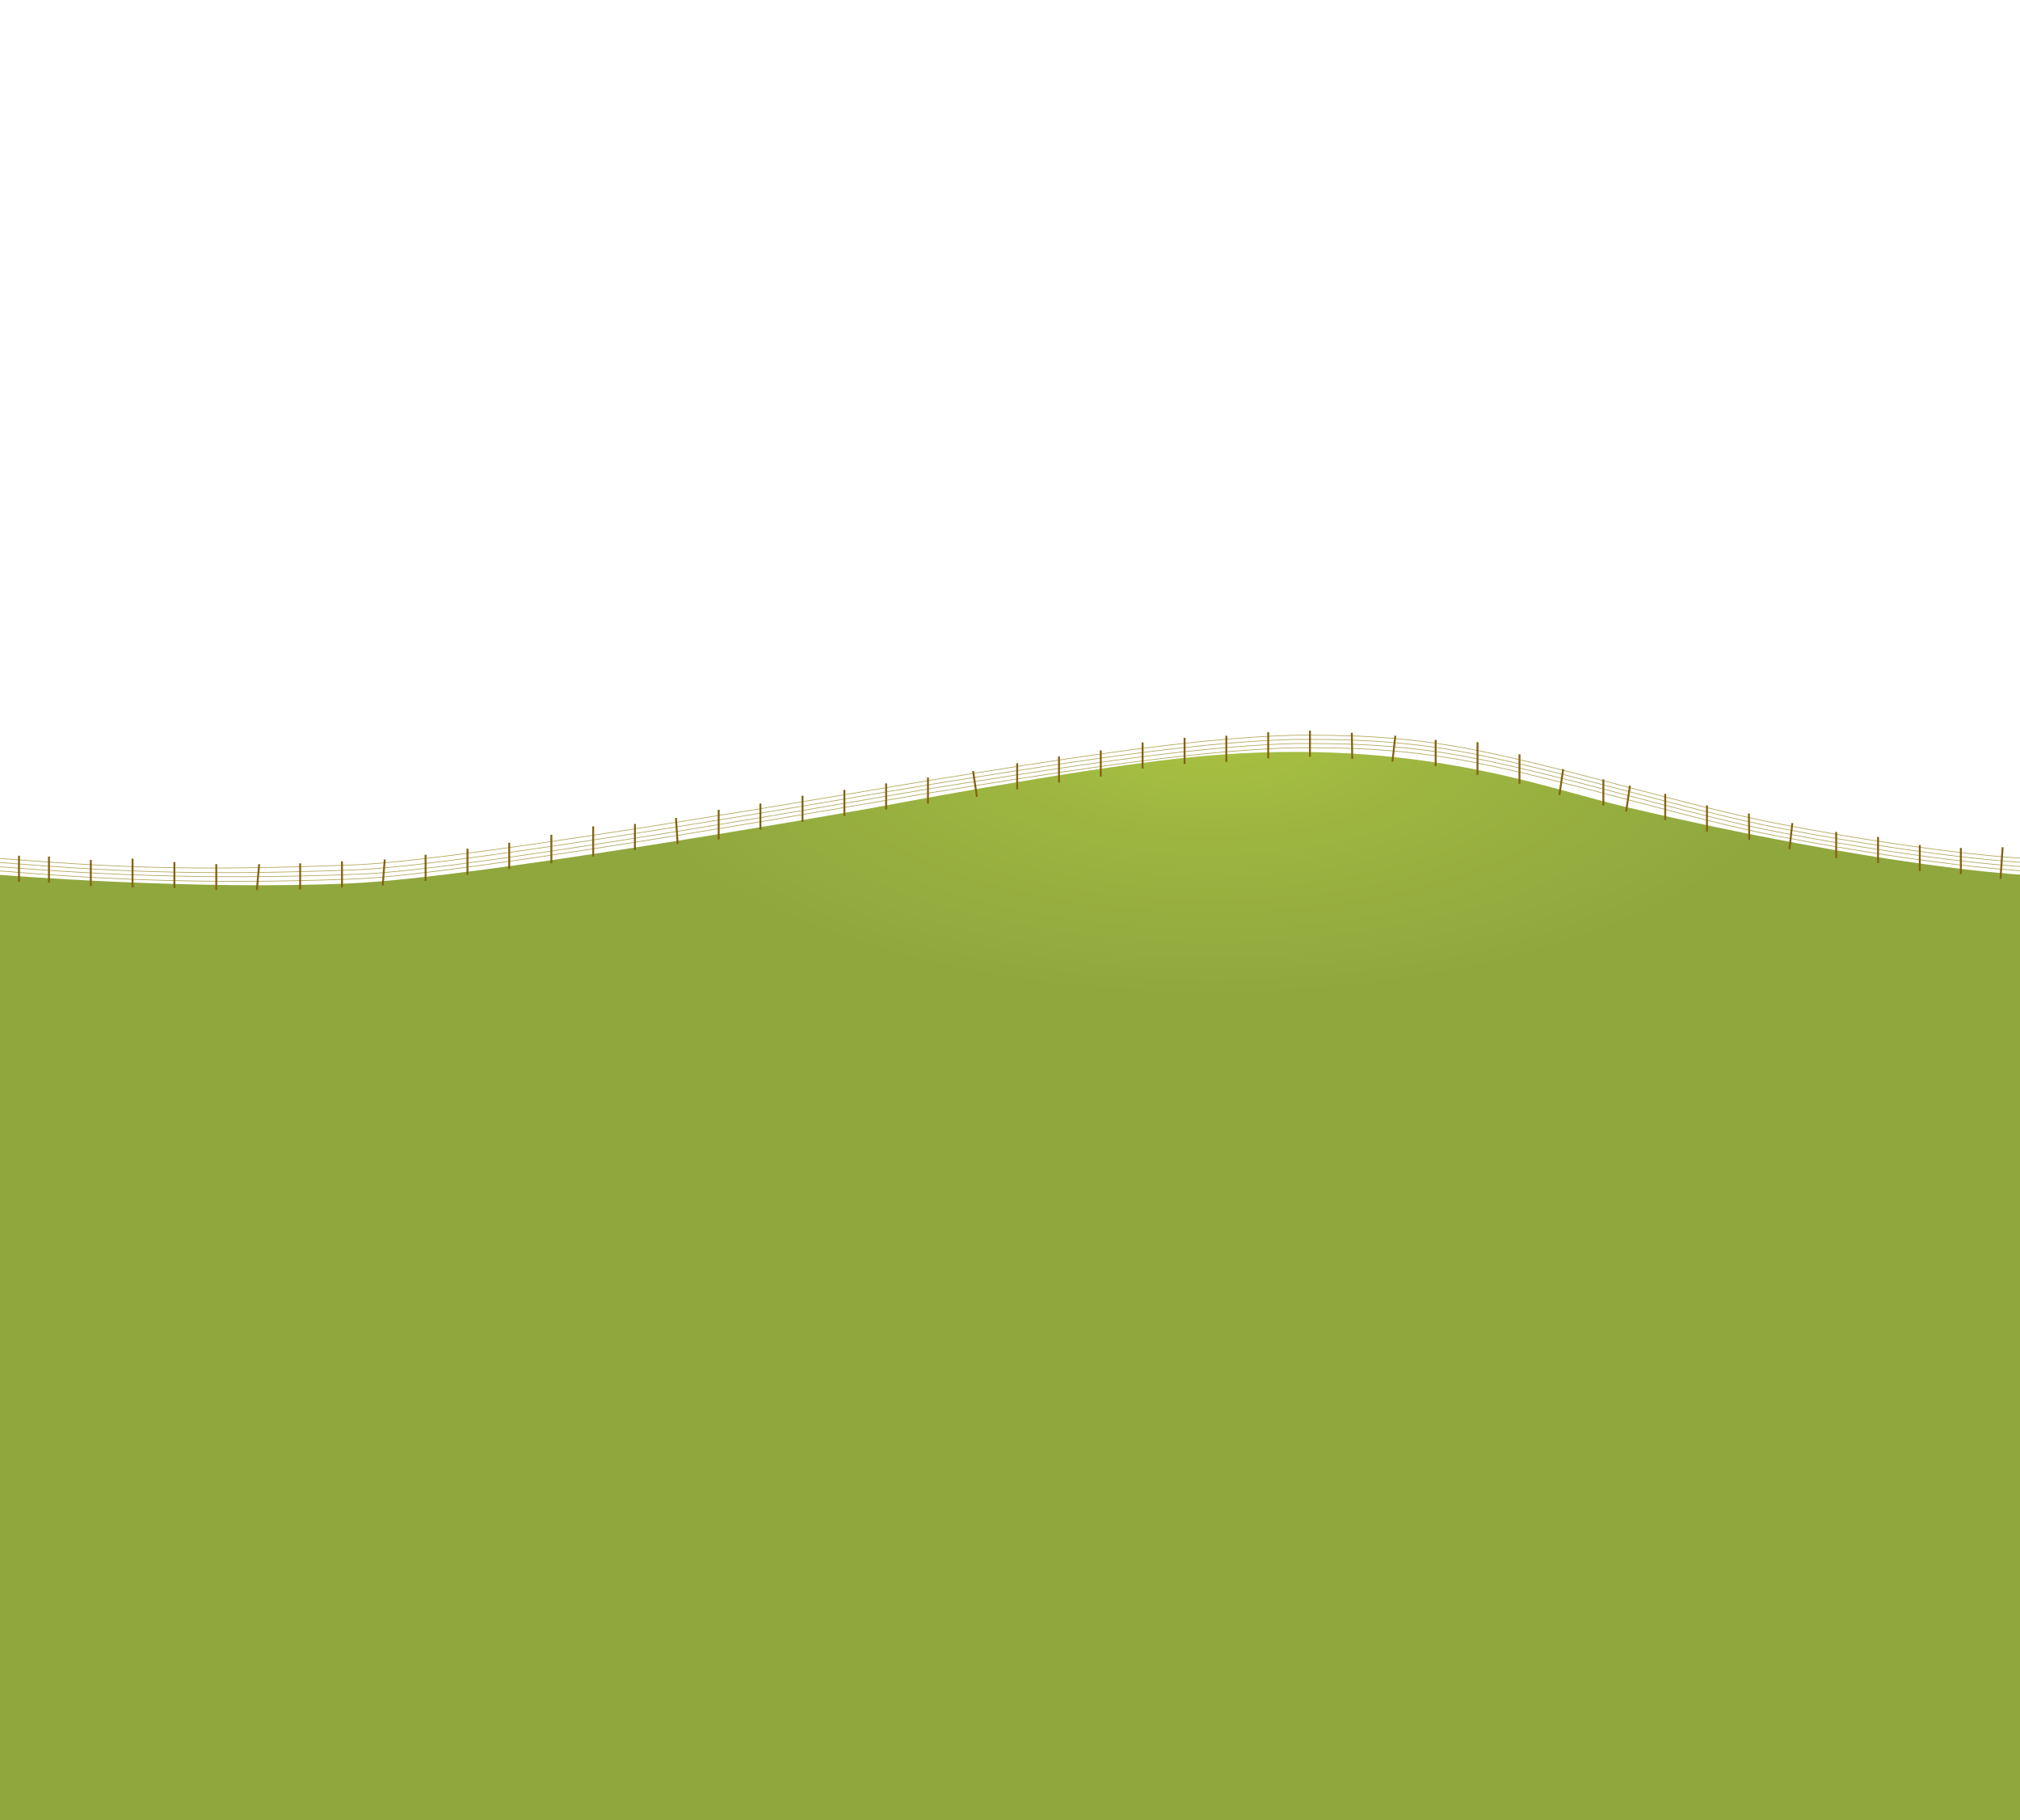
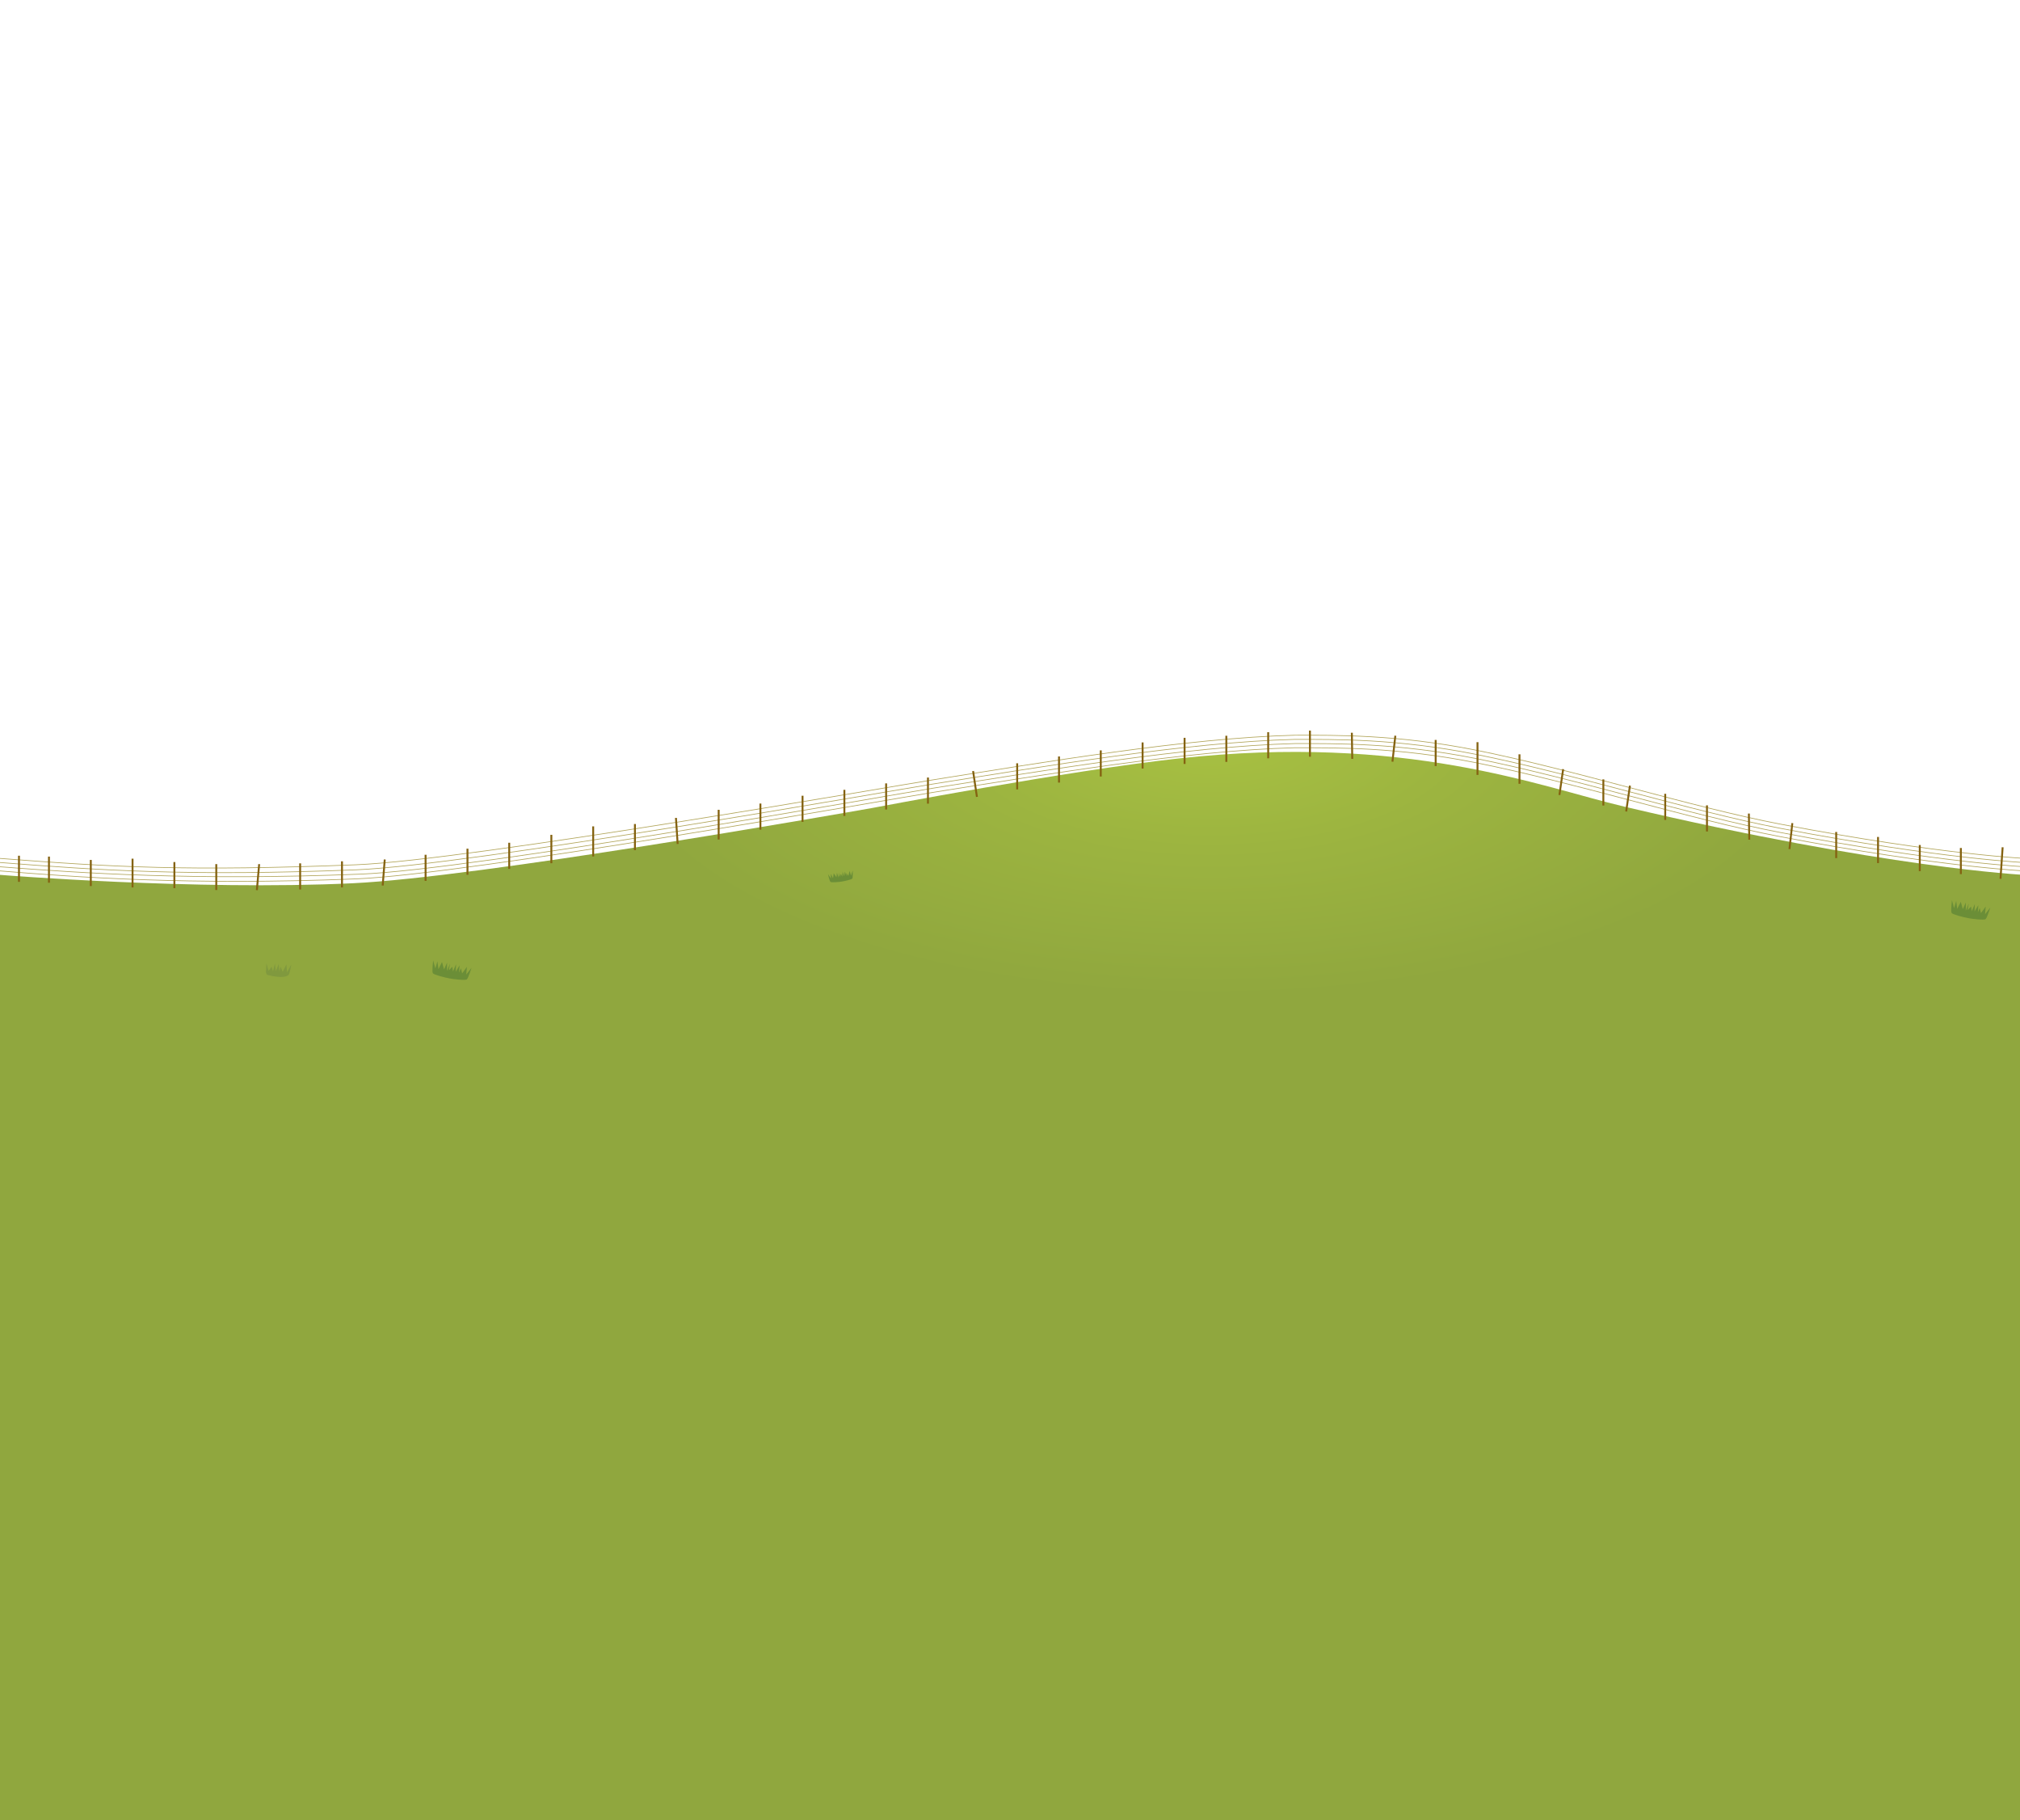
<svg xmlns="http://www.w3.org/2000/svg" xmlns:xlink="http://www.w3.org/1999/xlink" version="1.1" id="Layer_1" x="0px" y="0px" width="1600px" height="1441.044px" viewBox="0 0 1600 1441.044" enable-background="new 0 0 1600 1441.044" xml:space="preserve">
  <g id="Layer_11" display="none">
    <radialGradient id="SVGID_1_" cx="1328.777" cy="411.421" r="350.406" fx="1234.902" fy="384.485" gradientTransform="matrix(0.0868 -1.4479 -1.567 -0.2178 1248.756 2107.756)" gradientUnits="userSpaceOnUse">
      <stop offset="0" style="stop-color:#CECFCC;stop-opacity:0.72" />
      <stop offset="1" style="stop-color:#B5CFCD" />
    </radialGradient>
    <rect x="-255.338" y="-2048.231" display="inline" opacity="0.77" fill="url(#SVGID_1_)" enable-background="new    " width="2830.391" height="3046.969" />
  </g>
  <g>
    <g>
      <defs>
        <rect id="SVGID_2_" y="-161.771" width="1603.053" height="1607.697" />
      </defs>
      <clipPath id="SVGID_3_">
        <use xlink:href="#SVGID_2_" overflow="visible" />
      </clipPath>
      <g clip-path="url(#SVGID_3_)">
        <defs>
          <rect id="SVGID_4_" x="-3.006" y="-176" width="1606.119" height="1620" />
        </defs>
        <clipPath id="SVGID_5_">
          <use xlink:href="#SVGID_4_" overflow="visible" />
        </clipPath>
        <radialGradient id="SVGID_6_" cx="1463.6" cy="-106.755" r="207.149" gradientTransform="matrix(-4.379644e-008 1 2.3062 1.006114e-007 1205.671 -881.1865)" gradientUnits="userSpaceOnUse">
          <stop offset="0" style="stop-color:#A8C142" />
          <stop offset="0.434" style="stop-color:#9CB440" />
          <stop offset="1" style="stop-color:#90A73E" />
        </radialGradient>
        <path clip-path="url(#SVGID_5_)" fill="url(#SVGID_6_)" d="M0,3515.286h1603.113V692.813c0,0-109.813-5.332-316.593-54.052     c-66.896-15.76-172.729-58.019-353.484-38.071c-87.66,9.671-241.696,39.085-242.167,39.166     c-27.565,4.86-311.532,54.873-411.655,59.614C154.491,705.377,0,692.813,0,692.813V3515.286z" />
        <g clip-path="url(#SVGID_5_)">
          <g>
            <defs>
              <rect id="SVGID_7_" y="437.807" width="1603.113" height="330.735" />
            </defs>
            <clipPath id="SVGID_8_">
              <use xlink:href="#SVGID_7_" overflow="visible" />
            </clipPath>
            <g clip-path="url(#SVGID_8_)">
              <path fill="none" stroke="#B1A55A" stroke-width="0.552" d="M-882.187,763.03c0,0,91.583-33.018,119.127-42.962        c76.938-27.779,169.889-25.244,227.017-27.193c92.564-3.158,430.267-11.859,536.043-3.183        c58.514,4.8,149.016,11.63,281.747,6.319c90.001-3.601,429.278-64.125,457.33-68.537        c86.289-13.689,200.753-33.12,286.358-35.324c32.885,0,81.437-0.52,143.302,11.78c77.051,15.319,171.23,45.179,240.506,58.455        c130.121,24.937,198.68,27.548,198.68,27.548" />
              <path fill="none" stroke="#B1A55A" stroke-width="0.552" d="M-882.187,759.722c0,0,91.583-33.016,119.127-42.96        c76.938-27.778,169.889-25.245,227.017-27.194C-443.479,686.41-92.735,679.234,0,686.412        c65.46,5.066,153.024,11.125,285.755,5.813c90.001-3.6,425.27-63.646,453.321-68.058        c86.289-13.691,200.753-33.122,286.358-35.326c32.83,0,81.24-0.554,142.969,11.712        c77.172,15.336,171.56,45.245,240.968,58.548c130.066,24.931,198.551,27.525,198.551,27.525" />
              <path fill="none" stroke="#B1A55A" stroke-width="0.552" d="M-882.187,756.415c0,0,91.583-33.017,119.127-42.961        c76.938-27.78,169.889-25.245,227.017-27.194C-443.479,683.102-92.73,675.798,0,683.037        c78.553,6.133,149.417,11.086,282.148,5.775c90.001-3.601,428.877-63.539,456.928-67.952        c86.289-13.689,200.753-33.12,286.358-35.325c32.843,0,81.285-0.547,143.043,11.727        c77.177,15.336,171.56,45.245,240.964,58.547c130.037,24.926,198.481,27.513,198.481,27.513" />
              <path fill="none" stroke="#B1A55A" stroke-width="0.552" d="M-882.187,753.107c0,0,91.583-33.018,119.127-42.963        c76.938-27.777,169.889-25.243,227.017-27.191c92.564-3.158,433.809-11.106,536.043-3.164        c89.24,6.934,149.417,10.334,282.148,5.023c90.001-3.601,428.877-62.848,456.928-67.26        c86.289-13.688,200.753-33.12,286.358-35.325c32.787,0,81.081-0.587,142.701,11.651        c77.328,15.356,171.965,45.33,241.533,58.665c129.94,24.911,198.253,27.468,198.253,27.468" />
              <g>
                <g>
                  <rect x="-592.102" y="680.271" fill="#846211" width="1.517" height="20.686" />
                  <rect x="-558.732" y="680.271" fill="#846211" width="1.517" height="20.686" />
                  <rect x="-525.596" y="678.158" fill="#846211" width="1.518" height="20.686" />
                  <rect x="-492.526" y="675.815" fill="#846211" width="1.516" height="20.687" />
                  <rect x="-459.389" y="672.095" fill="#846211" width="1.517" height="20.687" />
                  <rect x="-625.171" y="681.523" fill="#846211" width="1.516" height="20.687" />
                </g>
                <rect x="-393.066" y="663.963" fill="#846211" width="1.515" height="20.688" />
                <rect x="-359.699" y="659.554" fill="#846211" width="1.516" height="20.688" />
                <rect x="-326.561" y="654.502" fill="#846211" width="1.516" height="20.686" />
                <rect x="-293.493" y="649.77" fill="#846211" width="1.516" height="20.687" />
                <rect x="-260.355" y="644.946" fill="#846211" width="1.517" height="20.687" />
                <rect x="-426.138" y="667.422" fill="#846211" width="1.518" height="20.687" />
                <rect x="-857.365" y="739.804" fill="#846211" width="1.515" height="20.687" />
                <rect x="-823.998" y="728.25" fill="#846211" width="1.517" height="20.686" />
                <rect x="-790.86" y="716.192" fill="#846211" width="1.516" height="20.687" />
                <rect x="-757.791" y="705.031" fill="#846211" width="1.516" height="20.686" />
                <rect x="-724.653" y="695.431" fill="#846211" width="1.517" height="20.687" />
                <rect x="-658.331" y="685.461" fill="#846211" width="1.517" height="20.688" />
                <rect x="-691.4" y="688.919" fill="#846211" width="1.517" height="20.687" />
                <rect x="-194.263" y="637.092" fill="#846211" width="1.516" height="20.687" />
                <rect x="-160.896" y="635.07" fill="#846211" width="1.517" height="20.687" />
                <rect x="-127.757" y="634.796" fill="#846211" width="1.516" height="20.687" />
                <rect x="-94.688" y="635.208" fill="#846211" width="1.517" height="20.688" />
                <rect x="-61.522" y="637.011" transform="matrix(-0.9984 0.0567 -0.0567 -0.9984 -84.7481 1297.11)" fill="#846211" width="1.517" height="20.686" />
                <rect x="-227.333" y="640.733" fill="#846211" width="1.516" height="20.686" />
                <rect x="14.275" y="677.658" fill="#846211" width="1.517" height="20.686" />
                <rect x="38.024" y="678.344" fill="#846211" width="1.517" height="20.688" />
                <rect x="71.161" y="680.988" fill="#846211" width="1.517" height="20.686" />
                <rect x="104.23" y="679.997" fill="#846211" width="1.517" height="22.771" />
                <rect x="137.369" y="682.67" fill="#846211" width="1.517" height="20.688" />
                <rect x="-28.413" y="638.666" fill="#846211" width="1.516" height="20.686" />
                <rect x="203.593" y="684.287" transform="matrix(-0.9961 -0.0883 0.0883 -0.9961 346.59 1404.587)" fill="#846211" width="1.516" height="20.687" />
                <rect x="236.989" y="683.701" fill="#846211" width="1.516" height="20.686" />
                <rect x="270.126" y="682.069" fill="#846211" width="1.518" height="20.686" />
                <rect x="303.191" y="680.599" transform="matrix(-0.9969 -0.0785 0.0785 -0.9969 552.7112 1403.615)" fill="#846211" width="1.517" height="20.686" />
                <rect x="336.334" y="676.9" fill="#846211" width="1.517" height="20.687" />
                <rect x="170.553" y="684.301" fill="#846211" width="1.516" height="20.513" />
                <rect x="402.586" y="667.384" fill="#846211" width="1.518" height="20.688" />
                <rect x="435.955" y="661.109" fill="#846211" width="1.517" height="22.484" />
                <rect x="469.091" y="654.413" fill="#846211" width="1.518" height="23.832" />
                <rect x="502.161" y="652.547" fill="#846211" width="1.518" height="20.687" />
                <rect x="535.273" y="647.677" transform="matrix(-0.9978 0.0656 -0.0656 -0.9978 1114.102 1279.433)" fill="#846211" width="1.517" height="20.686" />
                <rect x="369.518" y="672.069" fill="#846211" width="1.517" height="20.687" />
                <rect x="601.552" y="636.332" fill="#846211" width="1.516" height="20.687" />
                <rect x="634.919" y="630.154" fill="#846211" width="1.518" height="20.688" />
                <rect x="668.058" y="625.471" fill="#846211" width="1.516" height="20.687" />
                <rect x="701.125" y="620.371" fill="#846211" width="1.518" height="20.686" />
                <rect x="734.264" y="615.732" fill="#846211" width="1.516" height="20.686" />
                <rect x="568.483" y="641.292" fill="#846211" width="1.516" height="23.521" />
              </g>
              <rect x="1036.824" y="578.57" fill="#846211" width="1.516" height="20.686" />
              <rect x="1070.211" y="580.237" transform="matrix(-0.9999 0.0155 -0.0155 -0.9999 2150.947 1164.52)" fill="#846211" width="1.515" height="20.686" />
              <rect x="1103.305" y="582.509" transform="matrix(-0.9938 -0.1109 0.1109 -0.9938 2135.548 1304.517)" fill="#846211" width="1.514" height="20.687" />
              <rect x="1136.396" y="585.966" fill="#846211" width="1.518" height="20.687" />
              <rect x="1169.534" y="587.736" fill="#846211" width="1.519" height="25.923" />
              <rect x="1003.754" y="579.822" fill="#846211" width="1.516" height="20.687" />
              <rect x="1351.301" y="637.771" fill="#846211" width="1.517" height="20.686" />
              <rect x="1384.651" y="644.295" transform="matrix(-0.9999 0.0148 -0.0148 -0.9999 2780.366 1288.674)" fill="#846211" width="1.516" height="20.685" />
              <rect x="1417.784" y="651.746" transform="matrix(-0.9939 -0.1102 0.1102 -0.9939 2755.466 1476.497)" fill="#846211" width="1.515" height="20.688" />
              <rect x="1318.23" y="628.622" fill="#846211" width="1.516" height="20.686" />
              <rect x="1235.854" y="608.945" transform="matrix(-0.9895 -0.1442 0.1442 -0.9895 2370.988 1410.44)" fill="#846211" width="1.517" height="20.687" />
              <rect x="1288.746" y="621.992" transform="matrix(-0.9895 -0.1442 0.1442 -0.9895 2474.336 1444.028)" fill="#846211" width="1.517" height="20.688" />
              <rect x="1269.226" y="617.21" fill="#846211" width="1.517" height="20.687" />
              <rect x="1202.789" y="597.347" fill="#846211" width="1.516" height="23.357" />
              <rect x="771.523" y="610.532" transform="matrix(-0.9892 0.1467 -0.1467 -0.9892 1627.308 1121.708)" fill="#846211" width="1.517" height="20.686" />
              <rect x="804.927" y="604.457" fill="#846211" width="1.518" height="20.686" />
              <rect x="838.064" y="599.056" fill="#846211" width="1.518" height="20.688" />
              <rect x="871.134" y="594.233" fill="#846211" width="1.518" height="20.687" />
              <rect x="904.271" y="587.941" fill="#846211" width="1.518" height="20.686" />
              <rect x="1453.653" y="658.857" fill="#846211" width="1.517" height="20.686" />
              <rect x="1486.792" y="662.791" fill="#846211" width="1.515" height="20.686" />
              <rect x="1519.859" y="669.168" fill="#846211" width="1.517" height="20.686" />
              <rect x="1552.391" y="671.536" fill="#846211" width="1.519" height="20.687" />
              <rect x="1584.707" y="670.916" transform="matrix(-0.9977 -0.0682 0.0682 -0.9977 3120.608 1473.418)" fill="#846211" width="1.517" height="25.006" />
              <rect x="970.593" y="582.658" fill="#846211" width="1.518" height="20.686" />
              <rect x="937.524" y="584.288" fill="#846211" width="1.516" height="20.686" />
            </g>
          </g>
        </g>
      </g>
    </g>
  </g>
+   <path fill="#6B8E37" d="M342.849,770.704c0.871,1.307,9.732,3.455,13.146,4.105c3.324,0.64,12.632,1.738,13.795,0.753  c1.122-0.947,3.729-9.204,3.729-9.204l-4.191,5.404l0.509-6.107l-3.777,5.18l-0.949-4.104l-1.494,3.563l0.377-5.835l-3.009,5.104  l0.249-5.934l-2.445,5.664l-0.542-3.697l-2.739,2.841l0.957-5.345l-2.4,5.826l0.06-6.501l-2.434,5.212l-1.586-5.755l-2.805,5.595  l-0.822-6.213l-1.693,5.657l-1.687-6.381C343.095,760.532,342.006,769.446,342.849,770.704z" />
+   <path fill="#80993E" d="M211.806,772.043c11.293,2.967,15.774,1.166,16.794-0.02c0.984-1.138,2.131-8.202,2.131-8.202l-3.366,6.125  l-0.501-6.24l-2.976,5.838l-1.653-3.979l-0.927,3.832l-0.585-5.937l-2.212,5.63l-0.738-6.021l-1.542,6.107l-1.168-3.638  l-2.314,3.308l-1.708-6.017l-0.395,6.792C210.646,769.621,210.864,771.796,211.806,772.043z" />
+   <path fill="#6B8E37" d="M1545.844,722.981c0.871,1.307,9.731,3.455,13.145,4.105c3.324,0.64,12.633,1.738,13.795,0.753  c1.122-0.947,3.729-9.204,3.729-9.204l-4.19,5.404l0.509-6.107l-3.777,5.18l-0.948-4.104l-1.494,3.563l0.378-5.835l-3.01,5.104  l0.249-5.934l-2.445,5.664l-0.542-3.697l-2.74,2.841l0.957-5.345l-2.4,5.826l0.06-6.501l-2.434,5.212l-1.586-5.755l-2.806,5.595  l-0.822-6.213l-1.693,5.657l-1.687-6.381C1546.089,712.81,1545,721.724,1545.844,722.981z" />
+   <path fill="#6B8E37" d="M657.845,698.423c0.8,0.605,6.598,0.04,8.793-0.285c2.14-0.313,7.988-1.605,8.482-2.444  c0.478-0.808,0.315-6.337,0.315-6.337l-1.393,4.142l-0.976-3.792l-1.191,3.919l-1.435-2.277l-0.153,2.464l-0.998-3.6l-0.744,3.712  l-1.096-3.633l-0.285,3.932l-1.104-2.117l-1.056,2.29l-0.545-3.426l-0.224,4.02l-1.33-3.936l-0.373,3.656l-2.167-3.139l-0.517,3.965  l-1.802-3.575l0.167,3.769l-2.359-3.495C655.855,692.234,657.072,697.842,657.845,698.423z" />
</svg>
